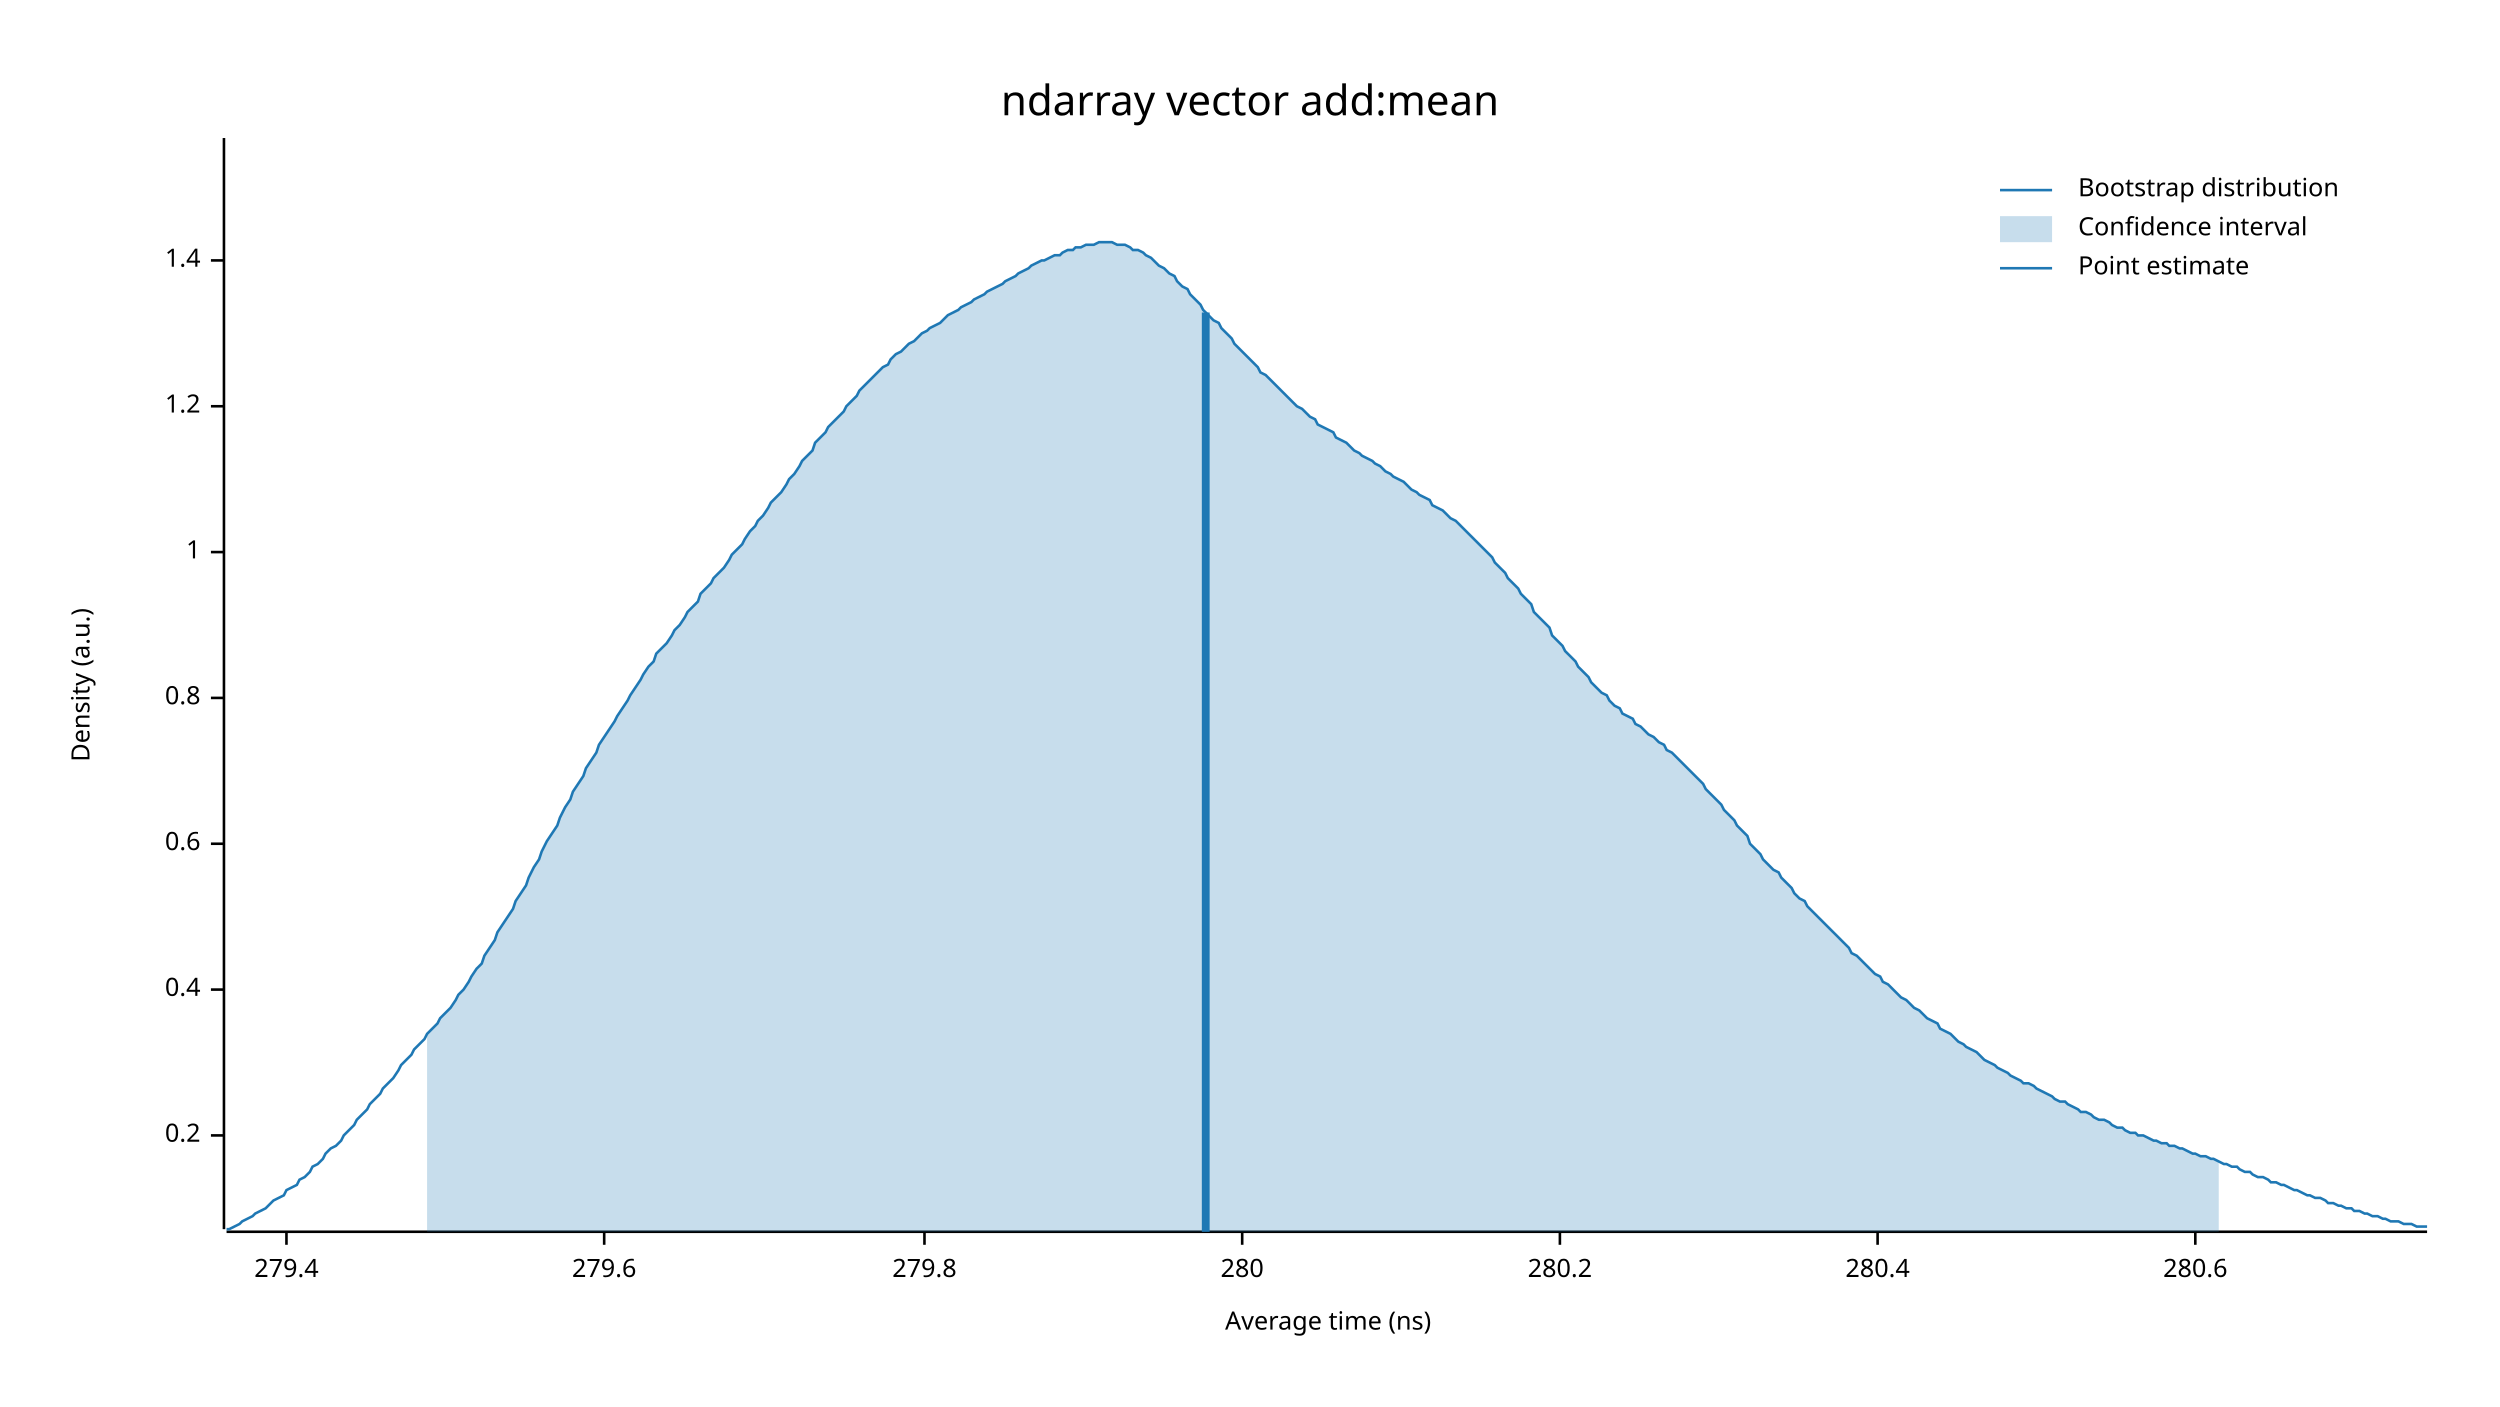
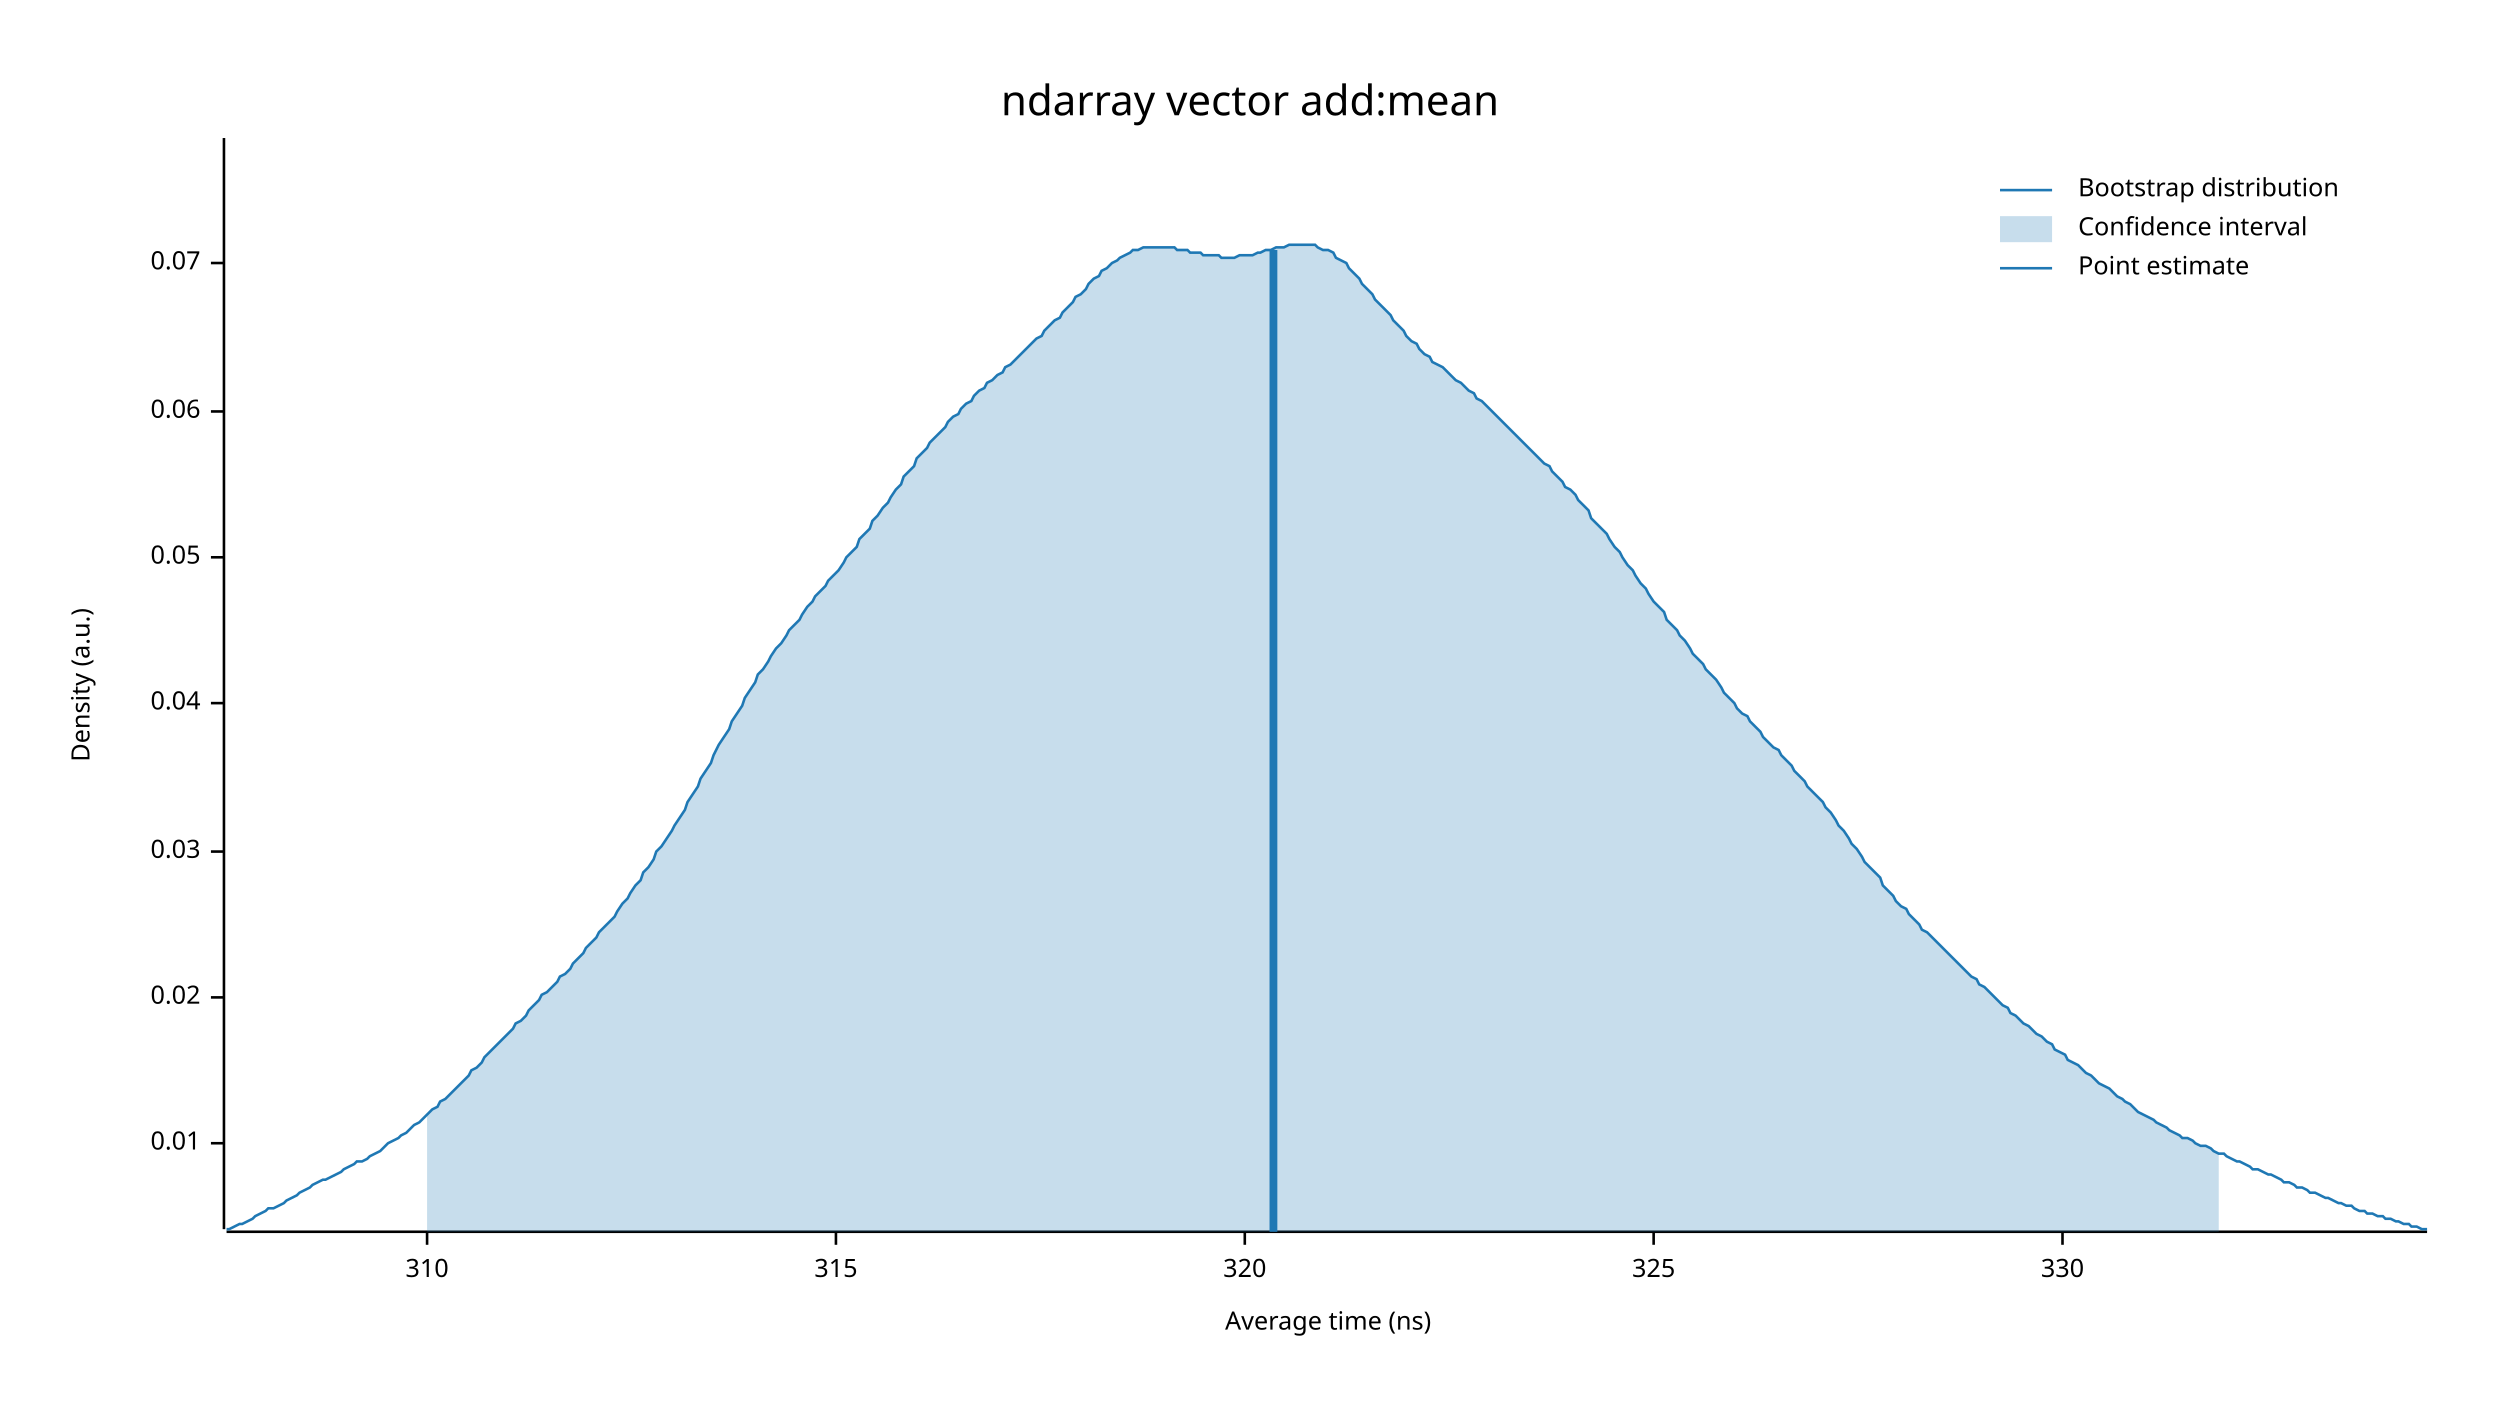
<svg xmlns="http://www.w3.org/2000/svg" width="960" height="540" viewBox="0 0 960 540">
  <text x="480" y="32" dy="0.76em" text-anchor="middle" font-family="sans-serif" font-size="16.129" opacity="1" fill="#000000">
ndarray vector add:mean
</text>
  <text x="27" y="263" dy="0.76em" text-anchor="middle" font-family="sans-serif" font-size="9.677" opacity="1" fill="#000000" transform="rotate(270, 27, 263)">
Density (a.u.)
</text>
  <text x="510" y="513" dy="-0.5ex" text-anchor="middle" font-family="sans-serif" font-size="9.677" opacity="1" fill="#000000">
Average time (ns)
</text>
  <polyline fill="none" opacity="1" stroke="#000000" stroke-width="1" points="86,53 86,472 " />
-   <text x="77" y="436" dy="0.5ex" text-anchor="end" font-family="sans-serif" font-size="9.677" opacity="1" fill="#000000">
- 0.2
+   <text x="77" y="439" dy="0.5ex" text-anchor="end" font-family="sans-serif" font-size="9.677" opacity="1" fill="#000000">
+ 0.01
</text>
-   <polyline fill="none" opacity="1" stroke="#000000" stroke-width="1" points="81,436 86,436 " />
-   <text x="77" y="380" dy="0.5ex" text-anchor="end" font-family="sans-serif" font-size="9.677" opacity="1" fill="#000000">
- 0.4
+   <polyline fill="none" opacity="1" stroke="#000000" stroke-width="1" points="81,439 86,439 " />
+   <text x="77" y="383" dy="0.5ex" text-anchor="end" font-family="sans-serif" font-size="9.677" opacity="1" fill="#000000">
+ 0.02
</text>
-   <polyline fill="none" opacity="1" stroke="#000000" stroke-width="1" points="81,380 86,380 " />
-   <text x="77" y="324" dy="0.5ex" text-anchor="end" font-family="sans-serif" font-size="9.677" opacity="1" fill="#000000">
- 0.6
+   <polyline fill="none" opacity="1" stroke="#000000" stroke-width="1" points="81,383 86,383 " />
+   <text x="77" y="327" dy="0.5ex" text-anchor="end" font-family="sans-serif" font-size="9.677" opacity="1" fill="#000000">
+ 0.03
</text>
-   <polyline fill="none" opacity="1" stroke="#000000" stroke-width="1" points="81,324 86,324 " />
-   <text x="77" y="268" dy="0.5ex" text-anchor="end" font-family="sans-serif" font-size="9.677" opacity="1" fill="#000000">
- 0.8
+   <polyline fill="none" opacity="1" stroke="#000000" stroke-width="1" points="81,327 86,327 " />
+   <text x="77" y="270" dy="0.5ex" text-anchor="end" font-family="sans-serif" font-size="9.677" opacity="1" fill="#000000">
+ 0.04
</text>
-   <polyline fill="none" opacity="1" stroke="#000000" stroke-width="1" points="81,268 86,268 " />
-   <text x="77" y="212" dy="0.5ex" text-anchor="end" font-family="sans-serif" font-size="9.677" opacity="1" fill="#000000">
- 1
+   <polyline fill="none" opacity="1" stroke="#000000" stroke-width="1" points="81,270 86,270 " />
+   <text x="77" y="214" dy="0.5ex" text-anchor="end" font-family="sans-serif" font-size="9.677" opacity="1" fill="#000000">
+ 0.05
</text>
-   <polyline fill="none" opacity="1" stroke="#000000" stroke-width="1" points="81,212 86,212 " />
-   <text x="77" y="156" dy="0.5ex" text-anchor="end" font-family="sans-serif" font-size="9.677" opacity="1" fill="#000000">
- 1.2
+   <polyline fill="none" opacity="1" stroke="#000000" stroke-width="1" points="81,214 86,214 " />
+   <text x="77" y="158" dy="0.5ex" text-anchor="end" font-family="sans-serif" font-size="9.677" opacity="1" fill="#000000">
+ 0.06
</text>
-   <polyline fill="none" opacity="1" stroke="#000000" stroke-width="1" points="81,156 86,156 " />
-   <text x="77" y="100" dy="0.5ex" text-anchor="end" font-family="sans-serif" font-size="9.677" opacity="1" fill="#000000">
- 1.4
+   <polyline fill="none" opacity="1" stroke="#000000" stroke-width="1" points="81,158 86,158 " />
+   <text x="77" y="101" dy="0.5ex" text-anchor="end" font-family="sans-serif" font-size="9.677" opacity="1" fill="#000000">
+ 0.07
</text>
-   <polyline fill="none" opacity="1" stroke="#000000" stroke-width="1" points="81,100 86,100 " />
+   <polyline fill="none" opacity="1" stroke="#000000" stroke-width="1" points="81,101 86,101 " />
  <polyline fill="none" opacity="1" stroke="#000000" stroke-width="1" points="87,473 932,473 " />
-   <text x="110" y="483" dy="0.76em" text-anchor="middle" font-family="sans-serif" font-size="9.677" opacity="1" fill="#000000">
- 279.4
+   <text x="164" y="483" dy="0.76em" text-anchor="middle" font-family="sans-serif" font-size="9.677" opacity="1" fill="#000000">
+ 310
</text>
-   <polyline fill="none" opacity="1" stroke="#000000" stroke-width="1" points="110,473 110,478 " />
-   <text x="232" y="483" dy="0.76em" text-anchor="middle" font-family="sans-serif" font-size="9.677" opacity="1" fill="#000000">
- 279.6
+   <polyline fill="none" opacity="1" stroke="#000000" stroke-width="1" points="164,473 164,478 " />
+   <text x="321" y="483" dy="0.76em" text-anchor="middle" font-family="sans-serif" font-size="9.677" opacity="1" fill="#000000">
+ 315
</text>
-   <polyline fill="none" opacity="1" stroke="#000000" stroke-width="1" points="232,473 232,478 " />
-   <text x="355" y="483" dy="0.76em" text-anchor="middle" font-family="sans-serif" font-size="9.677" opacity="1" fill="#000000">
- 279.8
+   <polyline fill="none" opacity="1" stroke="#000000" stroke-width="1" points="321,473 321,478 " />
+   <text x="478" y="483" dy="0.76em" text-anchor="middle" font-family="sans-serif" font-size="9.677" opacity="1" fill="#000000">
+ 320
</text>
-   <polyline fill="none" opacity="1" stroke="#000000" stroke-width="1" points="355,473 355,478 " />
-   <text x="477" y="483" dy="0.76em" text-anchor="middle" font-family="sans-serif" font-size="9.677" opacity="1" fill="#000000">
- 280
+   <polyline fill="none" opacity="1" stroke="#000000" stroke-width="1" points="478,473 478,478 " />
+   <text x="635" y="483" dy="0.76em" text-anchor="middle" font-family="sans-serif" font-size="9.677" opacity="1" fill="#000000">
+ 325
</text>
-   <polyline fill="none" opacity="1" stroke="#000000" stroke-width="1" points="477,473 477,478 " />
-   <text x="599" y="483" dy="0.76em" text-anchor="middle" font-family="sans-serif" font-size="9.677" opacity="1" fill="#000000">
- 280.2
+   <polyline fill="none" opacity="1" stroke="#000000" stroke-width="1" points="635,473 635,478 " />
+   <text x="792" y="483" dy="0.76em" text-anchor="middle" font-family="sans-serif" font-size="9.677" opacity="1" fill="#000000">
+ 330
</text>
-   <polyline fill="none" opacity="1" stroke="#000000" stroke-width="1" points="599,473 599,478 " />
-   <text x="721" y="483" dy="0.76em" text-anchor="middle" font-family="sans-serif" font-size="9.677" opacity="1" fill="#000000">
- 280.4
- </text>
-   <polyline fill="none" opacity="1" stroke="#000000" stroke-width="1" points="721,473 721,478 " />
-   <text x="843" y="483" dy="0.76em" text-anchor="middle" font-family="sans-serif" font-size="9.677" opacity="1" fill="#000000">
- 280.6
- </text>
-   <polyline fill="none" opacity="1" stroke="#000000" stroke-width="1" points="843,473 843,478 " />
-   <polyline fill="none" opacity="1" stroke="#1F78B4" stroke-width="1" points="87,472 88,472 90,471 92,470 93,469 95,468 97,467 98,466 100,465 102,464 103,463 105,461 107,460 109,459 110,457 112,456 114,455 115,453 117,452 119,450 120,448 122,447 124,445 125,443 127,441 129,440 131,438 132,436 134,434 136,432 137,430 139,428 141,426 142,424 144,422 146,420 147,418 149,416 151,414 153,411 154,409 156,407 158,405 159,403 161,401 163,399 164,397 166,395 168,393 169,391 171,389 173,387 175,384 176,382 178,380 180,377 181,375 183,372 185,370 186,367 188,364 190,361 191,358 193,355 195,352 197,349 198,346 200,343 202,340 203,337 205,333 207,330 208,327 210,323 212,320 214,317 215,314 217,310 219,307 220,304 222,301 224,298 225,295 227,292 229,289 230,286 232,283 234,280 236,277 237,275 239,272 241,269 242,267 244,264 246,261 247,259 249,256 251,254 252,251 254,249 256,247 258,244 259,242 261,240 263,237 264,235 266,233 268,231 269,228 271,226 273,224 274,222 276,220 278,218 280,215 281,213 283,211 285,209 286,207 288,204 290,202 291,200 293,198 295,195 296,193 298,191 300,189 302,186 303,184 305,182 307,179 308,177 310,175 312,173 313,170 315,168 317,166 318,164 320,162 322,160 324,158 325,156 327,154 329,152 330,150 332,148 334,146 335,145 337,143 339,141 341,140 342,138 344,136 346,135 347,134 349,132 351,131 352,130 354,128 356,127 357,126 359,125 361,124 363,122 364,121 366,120 368,119 369,118 371,117 373,116 374,115 376,114 378,113 379,112 381,111 383,110 385,109 386,108 388,107 390,106 391,105 393,104 395,103 396,102 398,101 400,100 401,100 403,99 405,98 407,98 408,97 410,96 412,96 413,95 415,95 417,94 418,94 420,94 422,93 423,93 425,93 427,93 429,94 430,94 432,94 434,95 435,96 437,96 439,97 440,98 442,99 444,101 445,102 447,103 449,105 451,106 452,108 454,110 456,111 457,113 459,115 461,117 462,119 464,121 466,123 468,124 469,126 471,128 473,130 474,132 476,134 478,136 479,137 481,139 483,141 484,143 486,144 488,146 490,148 491,149 493,151 495,153 496,154 498,156 500,157 501,158 503,160 505,161 506,163 508,164 510,165 512,166 513,168 515,169 517,170 518,171 520,173 522,174 523,175 525,176 527,177 528,178 530,179 532,181 534,182 535,183 537,184 539,185 540,186 542,188 544,189 545,190 547,191 549,192 550,194 552,195 554,196 556,198 557,199 559,200 561,202 562,203 564,205 566,207 567,208 569,210 571,212 573,214 574,216 576,218 578,220 579,222 581,224 583,226 584,228 586,230 588,232 589,235 591,237 593,239 595,241 596,244 598,246 600,248 601,250 603,252 605,254 606,256 608,258 610,260 611,262 613,264 615,266 617,267 618,269 620,271 622,272 623,274 625,275 627,276 628,278 630,279 632,281 633,282 635,283 637,285 639,286 640,288 642,289 644,291 645,292 647,294 649,296 650,297 652,299 654,301 655,303 657,305 659,307 661,309 662,311 664,313 666,315 667,317 669,319 671,321 672,324 674,326 676,328 677,330 679,332 681,334 683,335 684,337 686,339 688,341 689,343 691,345 693,346 694,348 696,350 698,352 700,354 701,355 703,357 705,359 706,360 708,362 710,364 711,366 713,367 715,369 716,370 718,372 720,374 722,375 723,377 725,378 727,380 728,381 730,383 732,384 733,385 735,387 737,388 738,389 740,391 742,392 744,393 745,395 747,396 749,397 750,398 752,400 754,401 755,402 757,403 759,404 760,405 762,407 764,408 766,409 767,410 769,411 771,412 772,413 774,414 776,415 777,416 779,416 781,417 782,418 784,419 786,420 788,421 789,422 791,423 793,423 794,424 796,425 798,426 799,427 801,427 803,428 804,429 806,430 808,430 810,431 811,432 813,433 815,433 816,434 818,435 820,435 821,436 823,436 825,437 827,438 828,438 830,439 832,439 833,440 835,440 837,441 838,441 840,442 842,443 843,443 845,444 847,444 849,445 850,445 852,446 854,447 855,447 857,448 859,448 860,449 862,450 864,450 865,451 867,452 869,452 871,453 872,454 874,454 876,455 877,455 879,456 881,457 882,457 884,458 886,459 887,459 889,460 891,460 893,461 894,462 896,462 898,463 899,463 901,464 903,464 904,465 906,465 908,466 909,466 911,467 913,467 915,468 916,468 918,469 920,469 921,469 923,470 925,470 926,470 928,471 930,471 932,471 " />
-   <polygon opacity="0.25" fill="#1F78B4" points="164,397 166,395 168,393 169,391 171,389 173,387 175,384 176,382 178,380 180,377 181,375 183,372 185,370 186,367 188,364 190,361 191,358 193,355 195,352 197,349 198,346 200,343 202,340 203,337 205,333 207,330 208,327 210,323 212,320 214,317 215,314 217,310 219,307 220,304 222,301 224,298 225,295 227,292 229,289 230,286 232,283 234,280 236,277 237,275 239,272 241,269 242,267 244,264 246,261 247,259 249,256 251,254 252,251 254,249 256,247 258,244 259,242 261,240 263,237 264,235 266,233 268,231 269,228 271,226 273,224 274,222 276,220 278,218 280,215 281,213 283,211 285,209 286,207 288,204 290,202 291,200 293,198 295,195 296,193 298,191 300,189 302,186 303,184 305,182 307,179 308,177 310,175 312,173 313,170 315,168 317,166 318,164 320,162 322,160 324,158 325,156 327,154 329,152 330,150 332,148 334,146 335,145 337,143 339,141 341,140 342,138 344,136 346,135 347,134 349,132 351,131 352,130 354,128 356,127 357,126 359,125 361,124 363,122 364,121 366,120 368,119 369,118 371,117 373,116 374,115 376,114 378,113 379,112 381,111 383,110 385,109 386,108 388,107 390,106 391,105 393,104 395,103 396,102 398,101 400,100 401,100 403,99 405,98 407,98 408,97 410,96 412,96 413,95 415,95 417,94 418,94 420,94 422,93 423,93 425,93 427,93 429,94 430,94 432,94 434,95 435,96 437,96 439,97 440,98 442,99 444,101 445,102 447,103 449,105 451,106 452,108 454,110 456,111 457,113 459,115 461,117 462,119 464,121 466,123 468,124 469,126 471,128 473,130 474,132 476,134 478,136 479,137 481,139 483,141 484,143 486,144 488,146 490,148 491,149 493,151 495,153 496,154 498,156 500,157 501,158 503,160 505,161 506,163 508,164 510,165 512,166 513,168 515,169 517,170 518,171 520,173 522,174 523,175 525,176 527,177 528,178 530,179 532,181 534,182 535,183 537,184 539,185 540,186 542,188 544,189 545,190 547,191 549,192 550,194 552,195 554,196 556,198 557,199 559,200 561,202 562,203 564,205 566,207 567,208 569,210 571,212 573,214 574,216 576,218 578,220 579,222 581,224 583,226 584,228 586,230 588,232 589,235 591,237 593,239 595,241 596,244 598,246 600,248 601,250 603,252 605,254 606,256 608,258 610,260 611,262 613,264 615,266 617,267 618,269 620,271 622,272 623,274 625,275 627,276 628,278 630,279 632,281 633,282 635,283 637,285 639,286 640,288 642,289 644,291 645,292 647,294 649,296 650,297 652,299 654,301 655,303 657,305 659,307 661,309 662,311 664,313 666,315 667,317 669,319 671,321 672,324 674,326 676,328 677,330 679,332 681,334 683,335 684,337 686,339 688,341 689,343 691,345 693,346 694,348 696,350 698,352 700,354 701,355 703,357 705,359 706,360 708,362 710,364 711,366 713,367 715,369 716,370 718,372 720,374 722,375 723,377 725,378 727,380 728,381 730,383 732,384 733,385 735,387 737,388 738,389 740,391 742,392 744,393 745,395 747,396 749,397 750,398 752,400 754,401 755,402 757,403 759,404 760,405 762,407 764,408 766,409 767,410 769,411 771,412 772,413 774,414 776,415 777,416 779,416 781,417 782,418 784,419 786,420 788,421 789,422 791,423 793,423 794,424 796,425 798,426 799,427 801,427 803,428 804,429 806,430 808,430 810,431 811,432 813,433 815,433 816,434 818,435 820,435 821,436 823,436 825,437 827,438 828,438 830,439 832,439 833,440 835,440 837,441 838,441 840,442 842,443 843,443 845,444 847,444 849,445 850,445 852,446 852,473 164,473 " />
-   <polyline fill="none" opacity="1" stroke="#1F78B4" stroke-width="3" points="463,473 463,120 " />
+   <polyline fill="none" opacity="1" stroke="#000000" stroke-width="1" points="792,473 792,478 " />
+   <polyline fill="none" opacity="1" stroke="#1F78B4" stroke-width="1" points="87,472 88,472 90,471 92,470 93,470 95,469 97,468 98,467 100,466 102,465 103,464 105,464 107,463 109,462 110,461 112,460 114,459 115,458 117,457 119,456 120,455 122,454 124,453 125,453 127,452 129,451 131,450 132,449 134,448 136,447 137,446 139,446 141,445 142,444 144,443 146,442 147,441 149,439 151,438 153,437 154,436 156,435 158,433 159,432 161,431 163,429 164,428 166,426 168,425 169,423 171,422 173,420 175,418 176,417 178,415 180,413 181,411 183,410 185,408 186,406 188,404 190,402 191,401 193,399 195,397 197,395 198,393 200,392 202,390 203,388 205,386 207,384 208,382 210,381 212,379 214,377 215,375 217,374 219,372 220,370 222,368 224,366 225,364 227,362 229,360 230,358 232,356 234,354 236,352 237,350 239,347 241,345 242,343 244,340 246,338 247,335 249,333 251,330 252,327 254,325 256,322 258,319 259,317 261,314 263,311 264,308 266,305 268,302 269,299 271,296 273,293 274,290 276,286 278,283 280,280 281,277 283,274 285,271 286,268 288,265 290,262 291,259 293,257 295,254 296,252 298,249 300,247 302,244 303,242 305,240 307,238 308,236 310,233 312,231 313,229 315,227 317,225 318,223 320,221 322,219 324,216 325,214 327,212 329,210 330,207 332,205 334,203 335,200 337,198 339,195 341,193 342,191 344,188 346,186 347,183 349,181 351,179 352,176 354,174 356,172 357,170 359,168 361,166 363,164 364,162 366,160 368,159 369,157 371,155 373,154 374,152 376,150 378,149 379,147 381,146 383,144 385,143 386,141 388,140 390,138 391,137 393,135 395,133 396,132 398,130 400,129 401,127 403,125 405,123 407,122 408,120 410,118 412,116 413,114 415,113 417,111 418,109 420,107 422,106 423,104 425,103 427,101 429,100 430,99 432,98 434,97 435,96 437,96 439,95 440,95 442,95 444,95 445,95 447,95 449,95 451,95 452,96 454,96 456,96 457,97 459,97 461,97 462,98 464,98 466,98 468,98 469,99 471,99 473,99 474,99 476,98 478,98 479,98 481,98 483,97 484,97 486,96 488,96 490,95 491,95 493,95 495,94 496,94 498,94 500,94 501,94 503,94 505,94 506,95 508,96 510,96 512,97 513,99 515,100 517,101 518,103 520,105 522,107 523,109 525,111 527,113 528,115 530,117 532,119 534,121 535,123 537,125 539,127 540,129 542,131 544,132 545,134 547,136 549,137 550,139 552,140 554,141 556,143 557,144 559,146 561,147 562,148 564,150 566,151 567,153 569,154 571,156 573,158 574,159 576,161 578,163 579,164 581,166 583,168 584,169 586,171 588,173 589,174 591,176 593,178 595,179 596,181 598,183 600,185 601,187 603,188 605,190 606,192 608,194 610,196 611,199 613,201 615,203 617,205 618,207 620,210 622,212 623,214 625,217 627,219 628,221 630,224 632,226 633,228 635,231 637,233 639,235 640,238 642,240 644,242 645,244 647,246 649,249 650,251 652,253 654,255 655,257 657,259 659,261 661,264 662,266 664,268 666,270 667,272 669,274 671,275 672,277 674,279 676,281 677,283 679,285 681,287 683,288 684,290 686,292 688,294 689,296 691,298 693,300 694,302 696,304 698,306 700,308 701,310 703,312 705,315 706,317 708,319 710,322 711,324 713,326 715,329 716,331 718,333 720,335 722,337 723,340 725,342 727,344 728,346 730,348 732,349 733,351 735,353 737,355 738,357 740,358 742,360 744,362 745,363 747,365 749,367 750,368 752,370 754,372 755,373 757,375 759,376 760,378 762,379 764,381 766,383 767,384 769,386 771,387 772,389 774,390 776,392 777,393 779,394 781,396 782,397 784,398 786,400 788,401 789,403 791,404 793,405 794,407 796,408 798,409 799,410 801,412 803,413 804,414 806,416 808,417 810,418 811,419 813,421 815,422 816,423 818,424 820,426 821,427 823,428 825,429 827,430 828,431 830,432 832,433 833,434 835,435 837,436 838,437 840,437 842,438 843,439 845,440 847,440 849,441 850,442 852,443 854,443 855,444 857,445 859,446 860,446 862,447 864,448 865,449 867,449 869,450 871,451 872,451 874,452 876,453 877,454 879,454 881,455 882,456 884,456 886,457 887,458 889,458 891,459 893,460 894,460 896,461 898,462 899,462 901,463 903,463 904,464 906,465 908,465 909,466 911,466 913,467 915,467 916,468 918,468 920,469 921,469 923,470 925,470 926,471 928,471 930,472 932,472 " />
+   <polygon opacity="0.25" fill="#1F78B4" points="164,428 166,426 168,425 169,423 171,422 173,420 175,418 176,417 178,415 180,413 181,411 183,410 185,408 186,406 188,404 190,402 191,401 193,399 195,397 197,395 198,393 200,392 202,390 203,388 205,386 207,384 208,382 210,381 212,379 214,377 215,375 217,374 219,372 220,370 222,368 224,366 225,364 227,362 229,360 230,358 232,356 234,354 236,352 237,350 239,347 241,345 242,343 244,340 246,338 247,335 249,333 251,330 252,327 254,325 256,322 258,319 259,317 261,314 263,311 264,308 266,305 268,302 269,299 271,296 273,293 274,290 276,286 278,283 280,280 281,277 283,274 285,271 286,268 288,265 290,262 291,259 293,257 295,254 296,252 298,249 300,247 302,244 303,242 305,240 307,238 308,236 310,233 312,231 313,229 315,227 317,225 318,223 320,221 322,219 324,216 325,214 327,212 329,210 330,207 332,205 334,203 335,200 337,198 339,195 341,193 342,191 344,188 346,186 347,183 349,181 351,179 352,176 354,174 356,172 357,170 359,168 361,166 363,164 364,162 366,160 368,159 369,157 371,155 373,154 374,152 376,150 378,149 379,147 381,146 383,144 385,143 386,141 388,140 390,138 391,137 393,135 395,133 396,132 398,130 400,129 401,127 403,125 405,123 407,122 408,120 410,118 412,116 413,114 415,113 417,111 418,109 420,107 422,106 423,104 425,103 427,101 429,100 430,99 432,98 434,97 435,96 437,96 439,95 440,95 442,95 444,95 445,95 447,95 449,95 451,95 452,96 454,96 456,96 457,97 459,97 461,97 462,98 464,98 466,98 468,98 469,99 471,99 473,99 474,99 476,98 478,98 479,98 481,98 483,97 484,97 486,96 488,96 490,95 491,95 493,95 495,94 496,94 498,94 500,94 501,94 503,94 505,94 506,95 508,96 510,96 512,97 513,99 515,100 517,101 518,103 520,105 522,107 523,109 525,111 527,113 528,115 530,117 532,119 534,121 535,123 537,125 539,127 540,129 542,131 544,132 545,134 547,136 549,137 550,139 552,140 554,141 556,143 557,144 559,146 561,147 562,148 564,150 566,151 567,153 569,154 571,156 573,158 574,159 576,161 578,163 579,164 581,166 583,168 584,169 586,171 588,173 589,174 591,176 593,178 595,179 596,181 598,183 600,185 601,187 603,188 605,190 606,192 608,194 610,196 611,199 613,201 615,203 617,205 618,207 620,210 622,212 623,214 625,217 627,219 628,221 630,224 632,226 633,228 635,231 637,233 639,235 640,238 642,240 644,242 645,244 647,246 649,249 650,251 652,253 654,255 655,257 657,259 659,261 661,264 662,266 664,268 666,270 667,272 669,274 671,275 672,277 674,279 676,281 677,283 679,285 681,287 683,288 684,290 686,292 688,294 689,296 691,298 693,300 694,302 696,304 698,306 700,308 701,310 703,312 705,315 706,317 708,319 710,322 711,324 713,326 715,329 716,331 718,333 720,335 722,337 723,340 725,342 727,344 728,346 730,348 732,349 733,351 735,353 737,355 738,357 740,358 742,360 744,362 745,363 747,365 749,367 750,368 752,370 754,372 755,373 757,375 759,376 760,378 762,379 764,381 766,383 767,384 769,386 771,387 772,389 774,390 776,392 777,393 779,394 781,396 782,397 784,398 786,400 788,401 789,403 791,404 793,405 794,407 796,408 798,409 799,410 801,412 803,413 804,414 806,416 808,417 810,418 811,419 813,421 815,422 816,423 818,424 820,426 821,427 823,428 825,429 827,430 828,431 830,432 832,433 833,434 835,435 837,436 838,437 840,437 842,438 843,439 845,440 847,440 849,441 850,442 852,443 852,473 164,473 " />
+   <polyline fill="none" opacity="1" stroke="#1F78B4" stroke-width="3" points="489,473 489,96 " />
  <text x="798" y="68" dy="0.76em" text-anchor="start" font-family="sans-serif" font-size="9.677" opacity="1" fill="#000000">
Bootstrap distribution
</text>
  <text x="798" y="83" dy="0.76em" text-anchor="start" font-family="sans-serif" font-size="9.677" opacity="1" fill="#000000">
Confidence interval
</text>
  <text x="798" y="98" dy="0.76em" text-anchor="start" font-family="sans-serif" font-size="9.677" opacity="1" fill="#000000">
Point estimate
</text>
  <polyline fill="none" opacity="1" stroke="#1F78B4" stroke-width="1" points="768,73 788,73 " />
  <rect x="768" y="83" width="20" height="10" opacity="0.25" fill="#1F78B4" stroke="none" />
  <polyline fill="none" opacity="1" stroke="#1F78B4" stroke-width="1" points="768,103 788,103 " />
</svg>
